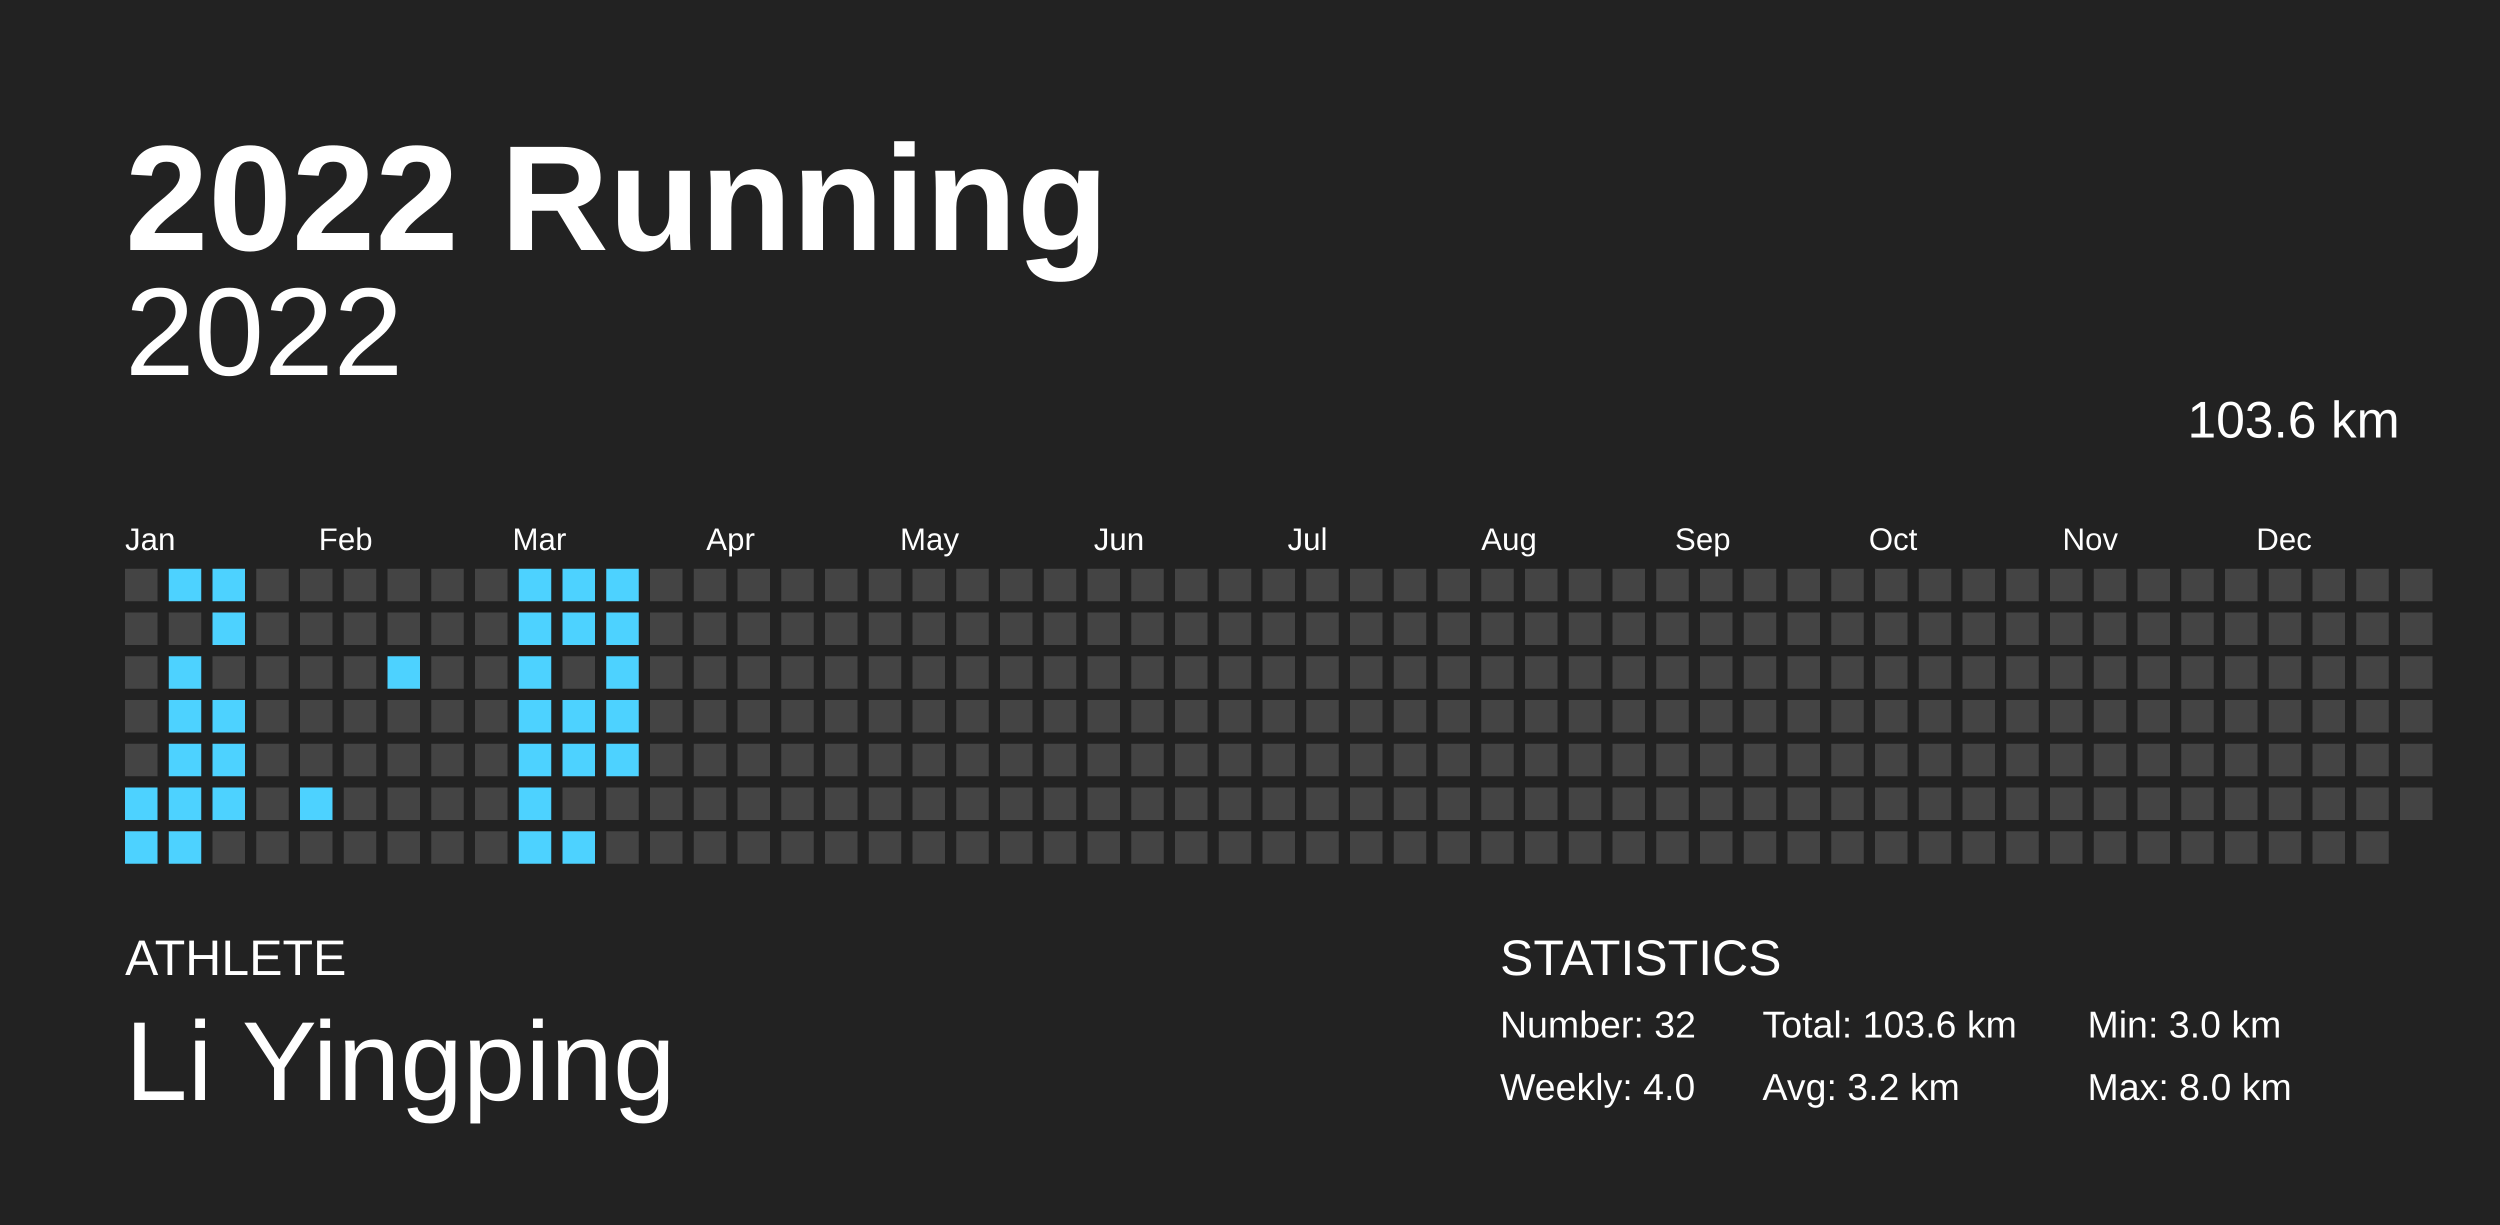
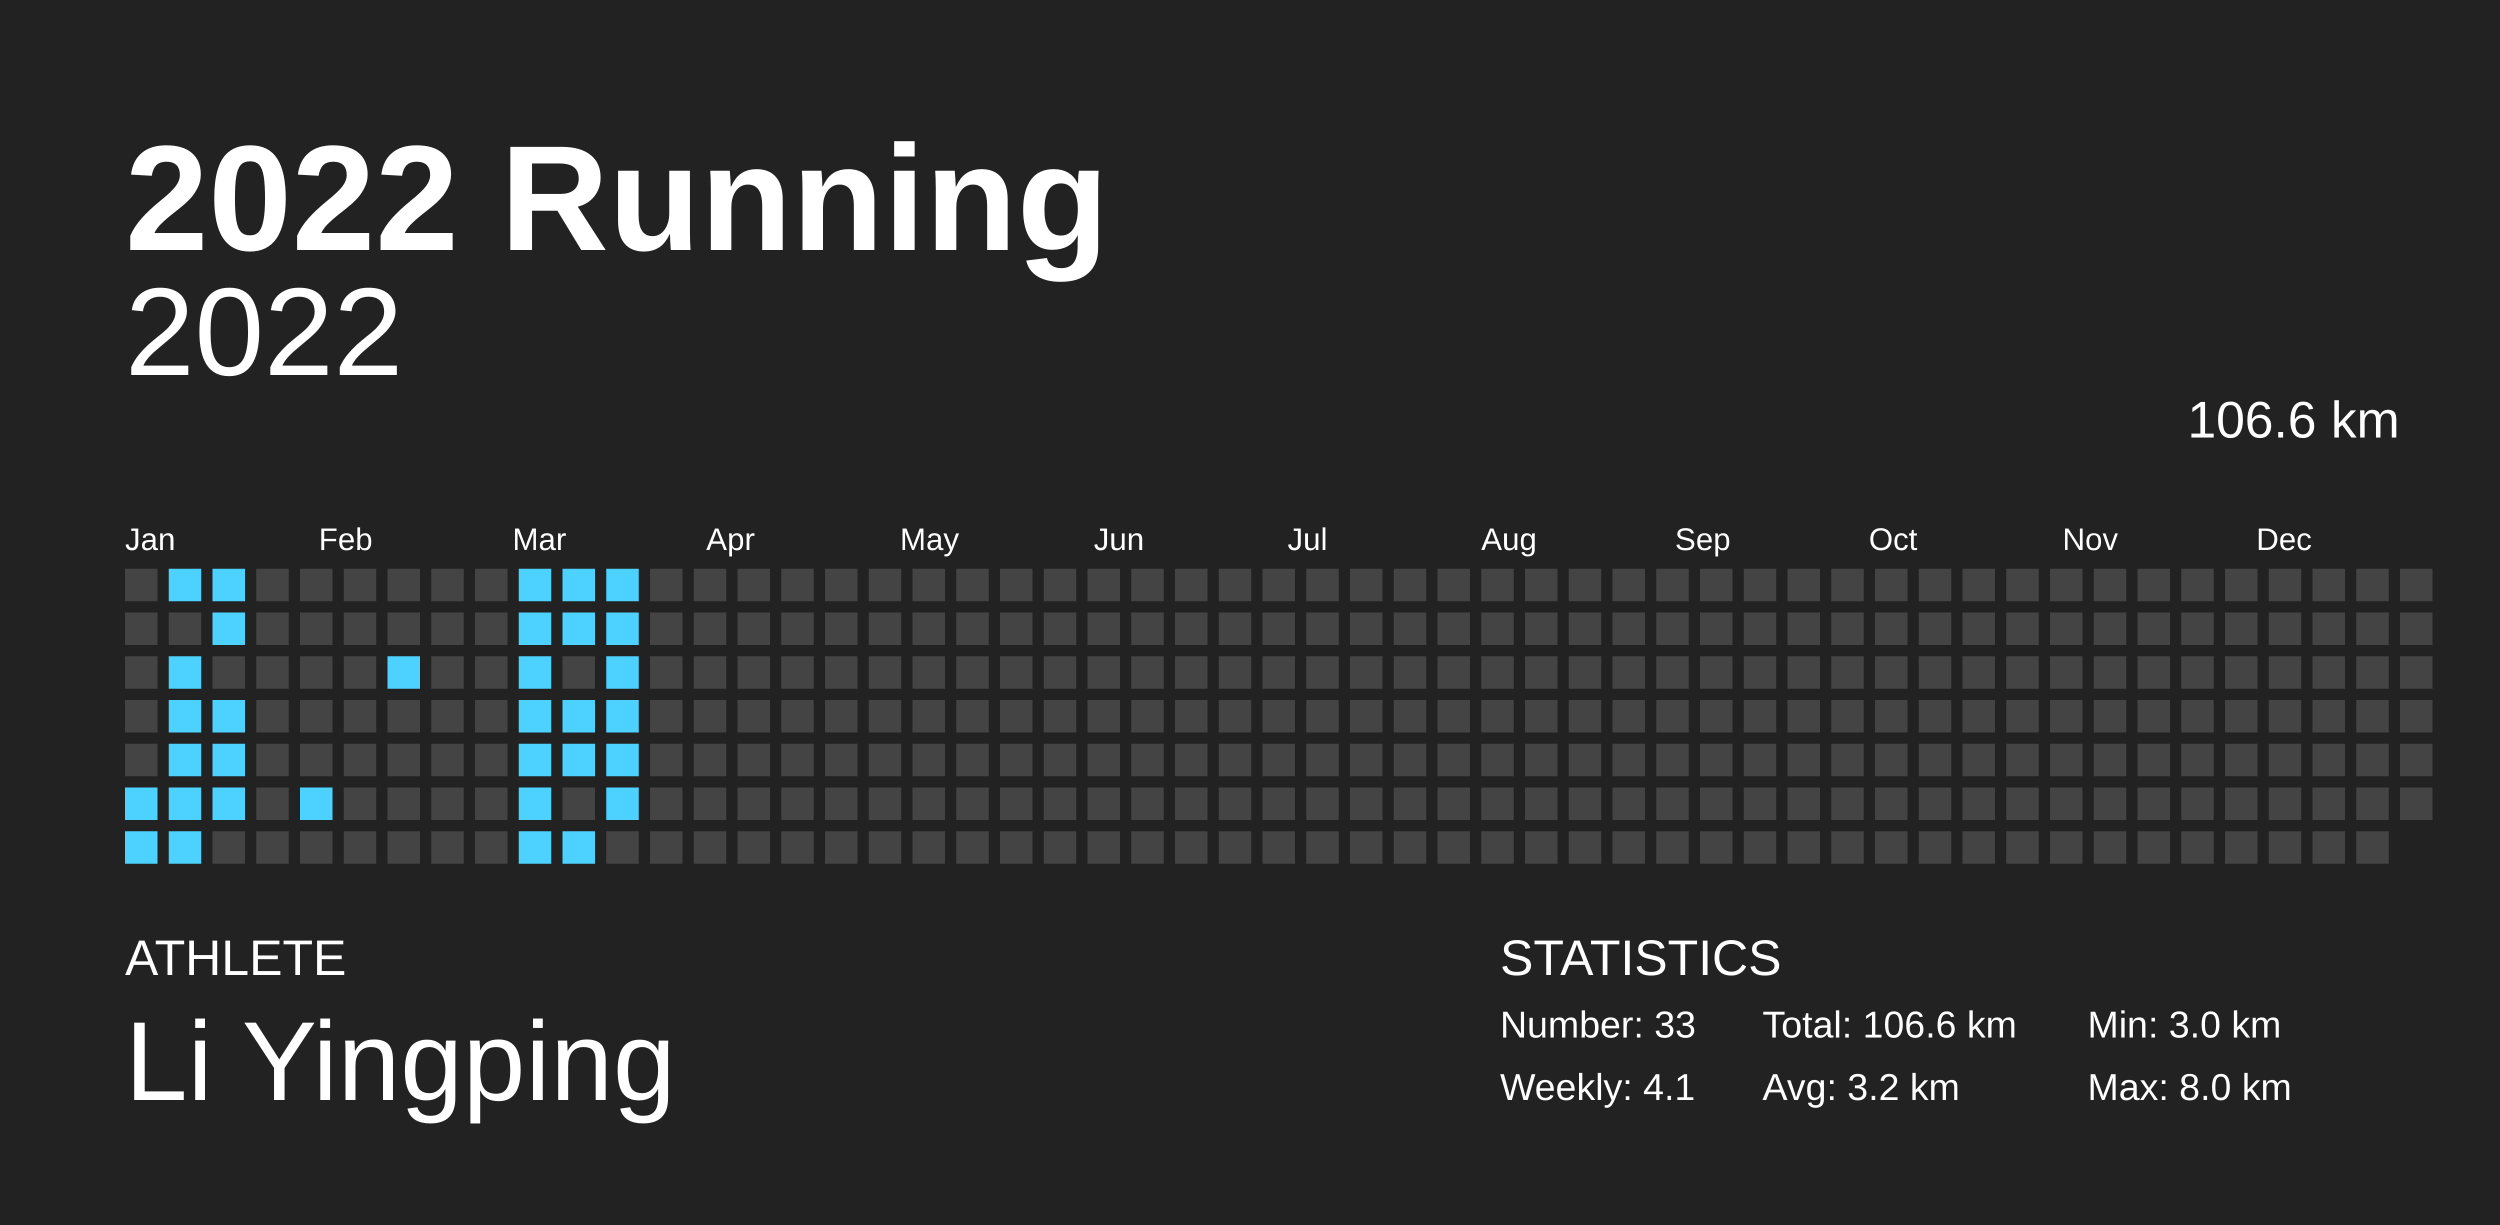
<svg xmlns="http://www.w3.org/2000/svg" baseProfile="full" height="98mm" version="1.1" viewBox="0,0,200,98" width="200mm">
  <defs />
  <rect fill="#222222" height="98" width="200" x="0" y="0" />
  <text fill="#FFFFFF" style="font-size:12px; font-family:Arial; font-weight:bold;" x="10" y="20">2022 Running</text>
  <text fill="#FFFFFF" style="font-size:4px; font-family:Arial" x="10" y="78">ATHLETE</text>
  <text fill="#FFFFFF" style="font-size:9px; font-family:Arial" x="10" y="88">Li Yingping</text>
  <text fill="#FFFFFF" style="font-size:4px; font-family:Arial" x="120" y="78">STATISTICS</text>
-   <text fill="#FFFFFF" style="font-size:3px; font-family:Arial" x="120" y="83">Number: 32</text>
-   <text fill="#FFFFFF" style="font-size:3px; font-family:Arial" x="120" y="88">Weekly: 4.0</text>
-   <text fill="#FFFFFF" style="font-size:3px; font-family:Arial" x="141" y="83">Total: 103.6 km</text>
+   <text fill="#FFFFFF" style="font-size:3px; font-family:Arial" x="120" y="83">Number: 33</text>
+   <text fill="#FFFFFF" style="font-size:3px; font-family:Arial" x="120" y="88">Weekly: 4.1</text>
+   <text fill="#FFFFFF" style="font-size:3px; font-family:Arial" x="141" y="83">Total: 106.6 km</text>
  <text fill="#FFFFFF" style="font-size:3px; font-family:Arial" x="141" y="88">Avg: 3.2 km</text>
  <text fill="#FFFFFF" style="font-size:3px; font-family:Arial" x="167" y="83">Min: 3.0 km</text>
  <text fill="#FFFFFF" style="font-size:3px; font-family:Arial" x="167" y="88">Max: 8.0 km</text>
  <text alignment-baseline="hanging" fill="#FFFFFF" style="font-size:10.0px; font-family:Arial;" x="10" y="30">2022</text>
-   <text alignment-baseline="hanging" fill="#FFFFFF" style="font-size:4.125px; font-family:Arial;" x="175" y="35">103.6 km</text>
+   <text alignment-baseline="hanging" fill="#FFFFFF" style="font-size:4.125px; font-family:Arial;" x="175" y="35">106.6 km</text>
  <text fill="#FFFFFF" style="font-size:2.5px; font-family:Arial" x="10.0" y="44">Jan</text>
  <text fill="#FFFFFF" style="font-size:2.5px; font-family:Arial" x="25.5" y="44">Feb</text>
  <text fill="#FFFFFF" style="font-size:2.5px; font-family:Arial" x="41.0" y="44">Mar</text>
  <text fill="#FFFFFF" style="font-size:2.5px; font-family:Arial" x="56.5" y="44">Apr</text>
  <text fill="#FFFFFF" style="font-size:2.5px; font-family:Arial" x="72.0" y="44">May</text>
  <text fill="#FFFFFF" style="font-size:2.5px; font-family:Arial" x="87.5" y="44">Jun</text>
  <text fill="#FFFFFF" style="font-size:2.5px; font-family:Arial" x="103.0" y="44">Jul</text>
  <text fill="#FFFFFF" style="font-size:2.5px; font-family:Arial" x="118.5" y="44">Aug</text>
  <text fill="#FFFFFF" style="font-size:2.5px; font-family:Arial" x="134.0" y="44">Sep</text>
  <text fill="#FFFFFF" style="font-size:2.5px; font-family:Arial" x="149.5" y="44">Oct</text>
  <text fill="#FFFFFF" style="font-size:2.5px; font-family:Arial" x="165.0" y="44">Nov</text>
  <text fill="#FFFFFF" style="font-size:2.5px; font-family:Arial" x="180.5" y="44">Dec</text>
  <rect fill="#444444" height="2.6" width="2.6" x="10.0" y="45.5" />
  <rect fill="#444444" height="2.6" width="2.6" x="10.0" y="49.0" />
  <rect fill="#444444" height="2.6" width="2.6" x="10.0" y="52.5" />
  <rect fill="#444444" height="2.6" width="2.6" x="10.0" y="56.0" />
  <rect fill="#444444" height="2.6" width="2.6" x="10.0" y="59.5" />
  <rect fill="#4dd2ff" height="2.6" width="2.6" x="10.0" y="63.0" />
  <rect fill="#4dd2ff" height="2.6" width="2.6" x="10.0" y="66.5" />
  <rect fill="#4dd2ff" height="2.6" width="2.6" x="13.5" y="45.5" />
  <rect fill="#444444" height="2.6" width="2.6" x="13.5" y="49.0" />
  <rect fill="#4dd2ff" height="2.6" width="2.6" x="13.5" y="52.5" />
  <rect fill="#4dd2ff" height="2.6" width="2.6" x="13.5" y="56.0" />
  <rect fill="#4dd2ff" height="2.6" width="2.6" x="13.5" y="59.5" />
  <rect fill="#4dd2ff" height="2.6" width="2.6" x="13.5" y="63.0" />
  <rect fill="#4dd2ff" height="2.6" width="2.6" x="13.5" y="66.5" />
  <rect fill="#4dd2ff" height="2.6" width="2.6" x="17.0" y="45.5" />
  <rect fill="#4dd2ff" height="2.6" width="2.6" x="17.0" y="49.0" />
  <rect fill="#444444" height="2.6" width="2.6" x="17.0" y="52.5" />
  <rect fill="#4dd2ff" height="2.6" width="2.6" x="17.0" y="56.0" />
  <rect fill="#4dd2ff" height="2.6" width="2.6" x="17.0" y="59.5" />
  <rect fill="#4dd2ff" height="2.6" width="2.6" x="17.0" y="63.0" />
  <rect fill="#444444" height="2.6" width="2.6" x="17.0" y="66.5" />
  <rect fill="#444444" height="2.6" width="2.6" x="20.5" y="45.5" />
  <rect fill="#444444" height="2.6" width="2.6" x="20.5" y="49.0" />
  <rect fill="#444444" height="2.6" width="2.6" x="20.5" y="52.5" />
  <rect fill="#444444" height="2.6" width="2.6" x="20.5" y="56.0" />
  <rect fill="#444444" height="2.6" width="2.6" x="20.5" y="59.5" />
  <rect fill="#444444" height="2.6" width="2.6" x="20.5" y="63.0" />
  <rect fill="#444444" height="2.6" width="2.6" x="20.5" y="66.5" />
  <rect fill="#444444" height="2.6" width="2.6" x="24.0" y="45.5" />
  <rect fill="#444444" height="2.6" width="2.6" x="24.0" y="49.0" />
  <rect fill="#444444" height="2.6" width="2.6" x="24.0" y="52.5" />
  <rect fill="#444444" height="2.6" width="2.6" x="24.0" y="56.0" />
  <rect fill="#444444" height="2.6" width="2.6" x="24.0" y="59.5" />
  <rect fill="#4dd2ff" height="2.6" width="2.6" x="24.0" y="63.0" />
  <rect fill="#444444" height="2.6" width="2.6" x="24.0" y="66.5" />
  <rect fill="#444444" height="2.6" width="2.6" x="27.5" y="45.5" />
  <rect fill="#444444" height="2.6" width="2.6" x="27.5" y="49.0" />
  <rect fill="#444444" height="2.6" width="2.6" x="27.5" y="52.5" />
  <rect fill="#444444" height="2.6" width="2.6" x="27.5" y="56.0" />
  <rect fill="#444444" height="2.6" width="2.6" x="27.5" y="59.5" />
  <rect fill="#444444" height="2.6" width="2.6" x="27.5" y="63.0" />
  <rect fill="#444444" height="2.6" width="2.6" x="27.5" y="66.5" />
  <rect fill="#444444" height="2.6" width="2.6" x="31.0" y="45.5" />
  <rect fill="#444444" height="2.6" width="2.6" x="31.0" y="49.0" />
  <rect fill="#4dd2ff" height="2.6" width="2.6" x="31.0" y="52.5" />
  <rect fill="#444444" height="2.6" width="2.6" x="31.0" y="56.0" />
  <rect fill="#444444" height="2.6" width="2.6" x="31.0" y="59.5" />
  <rect fill="#444444" height="2.6" width="2.6" x="31.0" y="63.0" />
  <rect fill="#444444" height="2.6" width="2.6" x="31.0" y="66.5" />
  <rect fill="#444444" height="2.6" width="2.6" x="34.5" y="45.5" />
  <rect fill="#444444" height="2.6" width="2.6" x="34.5" y="49.0" />
  <rect fill="#444444" height="2.6" width="2.6" x="34.5" y="52.5" />
  <rect fill="#444444" height="2.6" width="2.6" x="34.5" y="56.0" />
  <rect fill="#444444" height="2.6" width="2.6" x="34.5" y="59.5" />
  <rect fill="#444444" height="2.6" width="2.6" x="34.5" y="63.0" />
  <rect fill="#444444" height="2.6" width="2.6" x="34.5" y="66.5" />
  <rect fill="#444444" height="2.6" width="2.6" x="38.0" y="45.5" />
  <rect fill="#444444" height="2.6" width="2.6" x="38.0" y="49.0" />
  <rect fill="#444444" height="2.6" width="2.6" x="38.0" y="52.5" />
  <rect fill="#444444" height="2.6" width="2.6" x="38.0" y="56.0" />
  <rect fill="#444444" height="2.6" width="2.6" x="38.0" y="59.5" />
  <rect fill="#444444" height="2.6" width="2.6" x="38.0" y="63.0" />
  <rect fill="#444444" height="2.6" width="2.6" x="38.0" y="66.5" />
  <rect fill="#4dd2ff" height="2.6" width="2.6" x="41.5" y="45.5" />
  <rect fill="#4dd2ff" height="2.6" width="2.6" x="41.5" y="49.0" />
  <rect fill="#4dd2ff" height="2.6" width="2.6" x="41.5" y="52.5" />
  <rect fill="#4dd2ff" height="2.6" width="2.6" x="41.5" y="56.0" />
  <rect fill="#4dd2ff" height="2.6" width="2.6" x="41.5" y="59.5" />
  <rect fill="#4dd2ff" height="2.6" width="2.6" x="41.5" y="63.0" />
  <rect fill="#4dd2ff" height="2.6" width="2.6" x="41.5" y="66.5" />
  <rect fill="#4dd2ff" height="2.6" width="2.6" x="45.0" y="45.5" />
  <rect fill="#4dd2ff" height="2.6" width="2.6" x="45.0" y="49.0" />
  <rect fill="#444444" height="2.6" width="2.6" x="45.0" y="52.5" />
  <rect fill="#4dd2ff" height="2.6" width="2.6" x="45.0" y="56.0" />
  <rect fill="#4dd2ff" height="2.6" width="2.6" x="45.0" y="59.5" />
  <rect fill="#444444" height="2.6" width="2.6" x="45.0" y="63.0" />
  <rect fill="#4dd2ff" height="2.6" width="2.6" x="45.0" y="66.5" />
  <rect fill="#4dd2ff" height="2.6" width="2.6" x="48.5" y="45.5" />
  <rect fill="#4dd2ff" height="2.6" width="2.6" x="48.5" y="49.0" />
  <rect fill="#4dd2ff" height="2.6" width="2.6" x="48.5" y="52.5" />
  <rect fill="#4dd2ff" height="2.6" width="2.6" x="48.5" y="56.0" />
  <rect fill="#4dd2ff" height="2.6" width="2.6" x="48.5" y="59.5" />
-   <rect fill="#444444" height="2.6" width="2.6" x="48.5" y="63.0" />
+   <rect fill="#4dd2ff" height="2.6" width="2.6" x="48.5" y="63.0" />
  <rect fill="#444444" height="2.6" width="2.6" x="48.5" y="66.5" />
  <rect fill="#444444" height="2.6" width="2.6" x="52.0" y="45.5" />
  <rect fill="#444444" height="2.6" width="2.6" x="52.0" y="49.0" />
  <rect fill="#444444" height="2.6" width="2.6" x="52.0" y="52.5" />
  <rect fill="#444444" height="2.6" width="2.6" x="52.0" y="56.0" />
  <rect fill="#444444" height="2.6" width="2.6" x="52.0" y="59.5" />
  <rect fill="#444444" height="2.6" width="2.6" x="52.0" y="63.0" />
  <rect fill="#444444" height="2.6" width="2.6" x="52.0" y="66.5" />
  <rect fill="#444444" height="2.6" width="2.6" x="55.5" y="45.5" />
  <rect fill="#444444" height="2.6" width="2.6" x="55.5" y="49.0" />
  <rect fill="#444444" height="2.6" width="2.6" x="55.5" y="52.5" />
  <rect fill="#444444" height="2.6" width="2.6" x="55.5" y="56.0" />
  <rect fill="#444444" height="2.6" width="2.6" x="55.5" y="59.5" />
  <rect fill="#444444" height="2.6" width="2.6" x="55.5" y="63.0" />
  <rect fill="#444444" height="2.6" width="2.6" x="55.5" y="66.5" />
  <rect fill="#444444" height="2.6" width="2.6" x="59.0" y="45.5" />
  <rect fill="#444444" height="2.6" width="2.6" x="59.0" y="49.0" />
  <rect fill="#444444" height="2.6" width="2.6" x="59.0" y="52.5" />
  <rect fill="#444444" height="2.6" width="2.6" x="59.0" y="56.0" />
  <rect fill="#444444" height="2.6" width="2.6" x="59.0" y="59.5" />
  <rect fill="#444444" height="2.6" width="2.6" x="59.0" y="63.0" />
  <rect fill="#444444" height="2.6" width="2.6" x="59.0" y="66.5" />
  <rect fill="#444444" height="2.6" width="2.6" x="62.5" y="45.5" />
  <rect fill="#444444" height="2.6" width="2.6" x="62.5" y="49.0" />
  <rect fill="#444444" height="2.6" width="2.6" x="62.5" y="52.5" />
  <rect fill="#444444" height="2.6" width="2.6" x="62.5" y="56.0" />
  <rect fill="#444444" height="2.6" width="2.6" x="62.5" y="59.5" />
  <rect fill="#444444" height="2.6" width="2.6" x="62.5" y="63.0" />
  <rect fill="#444444" height="2.6" width="2.6" x="62.5" y="66.5" />
  <rect fill="#444444" height="2.6" width="2.6" x="66.0" y="45.5" />
  <rect fill="#444444" height="2.6" width="2.6" x="66.0" y="49.0" />
  <rect fill="#444444" height="2.6" width="2.6" x="66.0" y="52.5" />
  <rect fill="#444444" height="2.6" width="2.6" x="66.0" y="56.0" />
  <rect fill="#444444" height="2.6" width="2.6" x="66.0" y="59.5" />
  <rect fill="#444444" height="2.6" width="2.6" x="66.0" y="63.0" />
  <rect fill="#444444" height="2.6" width="2.6" x="66.0" y="66.5" />
  <rect fill="#444444" height="2.6" width="2.6" x="69.5" y="45.5" />
  <rect fill="#444444" height="2.6" width="2.6" x="69.5" y="49.0" />
  <rect fill="#444444" height="2.6" width="2.6" x="69.5" y="52.5" />
  <rect fill="#444444" height="2.6" width="2.6" x="69.5" y="56.0" />
  <rect fill="#444444" height="2.6" width="2.6" x="69.5" y="59.5" />
  <rect fill="#444444" height="2.6" width="2.6" x="69.5" y="63.0" />
  <rect fill="#444444" height="2.6" width="2.6" x="69.5" y="66.5" />
  <rect fill="#444444" height="2.6" width="2.6" x="73.0" y="45.5" />
  <rect fill="#444444" height="2.6" width="2.6" x="73.0" y="49.0" />
  <rect fill="#444444" height="2.6" width="2.6" x="73.0" y="52.5" />
  <rect fill="#444444" height="2.6" width="2.6" x="73.0" y="56.0" />
  <rect fill="#444444" height="2.6" width="2.6" x="73.0" y="59.5" />
  <rect fill="#444444" height="2.6" width="2.6" x="73.0" y="63.0" />
  <rect fill="#444444" height="2.6" width="2.6" x="73.0" y="66.5" />
  <rect fill="#444444" height="2.6" width="2.6" x="76.5" y="45.5" />
  <rect fill="#444444" height="2.6" width="2.6" x="76.5" y="49.0" />
  <rect fill="#444444" height="2.6" width="2.6" x="76.5" y="52.5" />
  <rect fill="#444444" height="2.6" width="2.6" x="76.5" y="56.0" />
  <rect fill="#444444" height="2.6" width="2.6" x="76.5" y="59.5" />
  <rect fill="#444444" height="2.6" width="2.6" x="76.5" y="63.0" />
  <rect fill="#444444" height="2.6" width="2.6" x="76.5" y="66.5" />
  <rect fill="#444444" height="2.6" width="2.6" x="80.0" y="45.5" />
  <rect fill="#444444" height="2.6" width="2.6" x="80.0" y="49.0" />
  <rect fill="#444444" height="2.6" width="2.6" x="80.0" y="52.5" />
  <rect fill="#444444" height="2.6" width="2.6" x="80.0" y="56.0" />
  <rect fill="#444444" height="2.6" width="2.6" x="80.0" y="59.5" />
  <rect fill="#444444" height="2.6" width="2.6" x="80.0" y="63.0" />
  <rect fill="#444444" height="2.6" width="2.6" x="80.0" y="66.5" />
  <rect fill="#444444" height="2.6" width="2.6" x="83.5" y="45.5" />
  <rect fill="#444444" height="2.6" width="2.6" x="83.5" y="49.0" />
  <rect fill="#444444" height="2.6" width="2.6" x="83.5" y="52.5" />
  <rect fill="#444444" height="2.6" width="2.6" x="83.5" y="56.0" />
  <rect fill="#444444" height="2.6" width="2.6" x="83.5" y="59.5" />
  <rect fill="#444444" height="2.6" width="2.6" x="83.5" y="63.0" />
  <rect fill="#444444" height="2.6" width="2.6" x="83.5" y="66.5" />
  <rect fill="#444444" height="2.6" width="2.6" x="87.0" y="45.5" />
  <rect fill="#444444" height="2.6" width="2.6" x="87.0" y="49.0" />
  <rect fill="#444444" height="2.6" width="2.6" x="87.0" y="52.5" />
  <rect fill="#444444" height="2.6" width="2.6" x="87.0" y="56.0" />
  <rect fill="#444444" height="2.6" width="2.6" x="87.0" y="59.5" />
  <rect fill="#444444" height="2.6" width="2.6" x="87.0" y="63.0" />
  <rect fill="#444444" height="2.6" width="2.6" x="87.0" y="66.5" />
  <rect fill="#444444" height="2.6" width="2.6" x="90.5" y="45.5" />
  <rect fill="#444444" height="2.6" width="2.6" x="90.5" y="49.0" />
  <rect fill="#444444" height="2.6" width="2.6" x="90.5" y="52.5" />
  <rect fill="#444444" height="2.6" width="2.6" x="90.5" y="56.0" />
  <rect fill="#444444" height="2.6" width="2.6" x="90.5" y="59.5" />
  <rect fill="#444444" height="2.6" width="2.6" x="90.5" y="63.0" />
  <rect fill="#444444" height="2.6" width="2.6" x="90.5" y="66.5" />
  <rect fill="#444444" height="2.6" width="2.6" x="94.0" y="45.5" />
  <rect fill="#444444" height="2.6" width="2.6" x="94.0" y="49.0" />
  <rect fill="#444444" height="2.6" width="2.6" x="94.0" y="52.5" />
  <rect fill="#444444" height="2.6" width="2.6" x="94.0" y="56.0" />
  <rect fill="#444444" height="2.6" width="2.6" x="94.0" y="59.5" />
  <rect fill="#444444" height="2.6" width="2.6" x="94.0" y="63.0" />
  <rect fill="#444444" height="2.6" width="2.6" x="94.0" y="66.5" />
  <rect fill="#444444" height="2.6" width="2.6" x="97.5" y="45.5" />
  <rect fill="#444444" height="2.6" width="2.6" x="97.5" y="49.0" />
  <rect fill="#444444" height="2.6" width="2.6" x="97.5" y="52.5" />
  <rect fill="#444444" height="2.6" width="2.6" x="97.5" y="56.0" />
  <rect fill="#444444" height="2.6" width="2.6" x="97.5" y="59.5" />
  <rect fill="#444444" height="2.6" width="2.6" x="97.5" y="63.0" />
  <rect fill="#444444" height="2.6" width="2.6" x="97.5" y="66.5" />
  <rect fill="#444444" height="2.6" width="2.6" x="101.0" y="45.5" />
  <rect fill="#444444" height="2.6" width="2.6" x="101.0" y="49.0" />
  <rect fill="#444444" height="2.6" width="2.6" x="101.0" y="52.5" />
  <rect fill="#444444" height="2.6" width="2.6" x="101.0" y="56.0" />
  <rect fill="#444444" height="2.6" width="2.6" x="101.0" y="59.5" />
  <rect fill="#444444" height="2.6" width="2.6" x="101.0" y="63.0" />
  <rect fill="#444444" height="2.6" width="2.6" x="101.0" y="66.5" />
  <rect fill="#444444" height="2.6" width="2.6" x="104.5" y="45.5" />
  <rect fill="#444444" height="2.6" width="2.6" x="104.5" y="49.0" />
  <rect fill="#444444" height="2.6" width="2.6" x="104.5" y="52.5" />
  <rect fill="#444444" height="2.6" width="2.6" x="104.5" y="56.0" />
  <rect fill="#444444" height="2.6" width="2.6" x="104.5" y="59.5" />
  <rect fill="#444444" height="2.6" width="2.6" x="104.5" y="63.0" />
  <rect fill="#444444" height="2.6" width="2.6" x="104.5" y="66.5" />
  <rect fill="#444444" height="2.6" width="2.6" x="108.0" y="45.5" />
  <rect fill="#444444" height="2.6" width="2.6" x="108.0" y="49.0" />
  <rect fill="#444444" height="2.6" width="2.6" x="108.0" y="52.5" />
  <rect fill="#444444" height="2.6" width="2.6" x="108.0" y="56.0" />
  <rect fill="#444444" height="2.6" width="2.6" x="108.0" y="59.5" />
  <rect fill="#444444" height="2.6" width="2.6" x="108.0" y="63.0" />
  <rect fill="#444444" height="2.6" width="2.6" x="108.0" y="66.5" />
  <rect fill="#444444" height="2.6" width="2.6" x="111.5" y="45.5" />
  <rect fill="#444444" height="2.6" width="2.6" x="111.5" y="49.0" />
  <rect fill="#444444" height="2.6" width="2.6" x="111.5" y="52.5" />
  <rect fill="#444444" height="2.6" width="2.6" x="111.5" y="56.0" />
  <rect fill="#444444" height="2.6" width="2.6" x="111.5" y="59.5" />
  <rect fill="#444444" height="2.6" width="2.6" x="111.5" y="63.0" />
  <rect fill="#444444" height="2.6" width="2.6" x="111.5" y="66.5" />
  <rect fill="#444444" height="2.6" width="2.6" x="115.0" y="45.5" />
  <rect fill="#444444" height="2.6" width="2.6" x="115.0" y="49.0" />
  <rect fill="#444444" height="2.6" width="2.6" x="115.0" y="52.5" />
  <rect fill="#444444" height="2.6" width="2.6" x="115.0" y="56.0" />
  <rect fill="#444444" height="2.6" width="2.6" x="115.0" y="59.5" />
  <rect fill="#444444" height="2.6" width="2.6" x="115.0" y="63.0" />
  <rect fill="#444444" height="2.6" width="2.6" x="115.0" y="66.5" />
  <rect fill="#444444" height="2.6" width="2.6" x="118.5" y="45.5" />
  <rect fill="#444444" height="2.6" width="2.6" x="118.5" y="49.0" />
  <rect fill="#444444" height="2.6" width="2.6" x="118.5" y="52.5" />
  <rect fill="#444444" height="2.6" width="2.6" x="118.5" y="56.0" />
  <rect fill="#444444" height="2.6" width="2.6" x="118.5" y="59.5" />
  <rect fill="#444444" height="2.6" width="2.6" x="118.5" y="63.0" />
  <rect fill="#444444" height="2.6" width="2.6" x="118.5" y="66.5" />
  <rect fill="#444444" height="2.6" width="2.6" x="122.0" y="45.5" />
  <rect fill="#444444" height="2.6" width="2.6" x="122.0" y="49.0" />
  <rect fill="#444444" height="2.6" width="2.6" x="122.0" y="52.5" />
  <rect fill="#444444" height="2.6" width="2.6" x="122.0" y="56.0" />
  <rect fill="#444444" height="2.6" width="2.6" x="122.0" y="59.5" />
  <rect fill="#444444" height="2.6" width="2.6" x="122.0" y="63.0" />
  <rect fill="#444444" height="2.6" width="2.6" x="122.0" y="66.5" />
  <rect fill="#444444" height="2.6" width="2.6" x="125.5" y="45.5" />
  <rect fill="#444444" height="2.6" width="2.6" x="125.5" y="49.0" />
  <rect fill="#444444" height="2.6" width="2.6" x="125.5" y="52.5" />
  <rect fill="#444444" height="2.6" width="2.6" x="125.5" y="56.0" />
  <rect fill="#444444" height="2.6" width="2.6" x="125.5" y="59.5" />
  <rect fill="#444444" height="2.6" width="2.6" x="125.5" y="63.0" />
  <rect fill="#444444" height="2.6" width="2.6" x="125.5" y="66.5" />
  <rect fill="#444444" height="2.6" width="2.6" x="129.0" y="45.5" />
  <rect fill="#444444" height="2.6" width="2.6" x="129.0" y="49.0" />
  <rect fill="#444444" height="2.6" width="2.6" x="129.0" y="52.5" />
  <rect fill="#444444" height="2.6" width="2.6" x="129.0" y="56.0" />
  <rect fill="#444444" height="2.6" width="2.6" x="129.0" y="59.5" />
  <rect fill="#444444" height="2.6" width="2.6" x="129.0" y="63.0" />
  <rect fill="#444444" height="2.6" width="2.6" x="129.0" y="66.5" />
  <rect fill="#444444" height="2.6" width="2.6" x="132.5" y="45.5" />
  <rect fill="#444444" height="2.6" width="2.6" x="132.5" y="49.0" />
  <rect fill="#444444" height="2.6" width="2.6" x="132.5" y="52.5" />
  <rect fill="#444444" height="2.6" width="2.6" x="132.5" y="56.0" />
  <rect fill="#444444" height="2.6" width="2.6" x="132.5" y="59.5" />
  <rect fill="#444444" height="2.6" width="2.6" x="132.5" y="63.0" />
  <rect fill="#444444" height="2.6" width="2.6" x="132.5" y="66.5" />
  <rect fill="#444444" height="2.6" width="2.6" x="136.0" y="45.5" />
  <rect fill="#444444" height="2.6" width="2.6" x="136.0" y="49.0" />
  <rect fill="#444444" height="2.6" width="2.6" x="136.0" y="52.5" />
  <rect fill="#444444" height="2.6" width="2.6" x="136.0" y="56.0" />
  <rect fill="#444444" height="2.6" width="2.6" x="136.0" y="59.5" />
  <rect fill="#444444" height="2.6" width="2.6" x="136.0" y="63.0" />
  <rect fill="#444444" height="2.6" width="2.6" x="136.0" y="66.5" />
  <rect fill="#444444" height="2.6" width="2.6" x="139.5" y="45.5" />
  <rect fill="#444444" height="2.6" width="2.6" x="139.5" y="49.0" />
  <rect fill="#444444" height="2.6" width="2.6" x="139.5" y="52.5" />
  <rect fill="#444444" height="2.6" width="2.6" x="139.5" y="56.0" />
  <rect fill="#444444" height="2.6" width="2.6" x="139.5" y="59.5" />
  <rect fill="#444444" height="2.6" width="2.6" x="139.5" y="63.0" />
  <rect fill="#444444" height="2.6" width="2.6" x="139.5" y="66.5" />
  <rect fill="#444444" height="2.6" width="2.6" x="143.0" y="45.5" />
  <rect fill="#444444" height="2.6" width="2.6" x="143.0" y="49.0" />
  <rect fill="#444444" height="2.6" width="2.6" x="143.0" y="52.5" />
  <rect fill="#444444" height="2.6" width="2.6" x="143.0" y="56.0" />
  <rect fill="#444444" height="2.6" width="2.6" x="143.0" y="59.5" />
  <rect fill="#444444" height="2.6" width="2.6" x="143.0" y="63.0" />
  <rect fill="#444444" height="2.6" width="2.6" x="143.0" y="66.5" />
  <rect fill="#444444" height="2.6" width="2.6" x="146.5" y="45.5" />
  <rect fill="#444444" height="2.6" width="2.6" x="146.5" y="49.0" />
  <rect fill="#444444" height="2.6" width="2.6" x="146.5" y="52.5" />
  <rect fill="#444444" height="2.6" width="2.6" x="146.5" y="56.0" />
  <rect fill="#444444" height="2.6" width="2.6" x="146.5" y="59.5" />
  <rect fill="#444444" height="2.6" width="2.6" x="146.5" y="63.0" />
  <rect fill="#444444" height="2.6" width="2.6" x="146.5" y="66.5" />
  <rect fill="#444444" height="2.6" width="2.6" x="150.0" y="45.5" />
  <rect fill="#444444" height="2.6" width="2.6" x="150.0" y="49.0" />
  <rect fill="#444444" height="2.6" width="2.6" x="150.0" y="52.5" />
  <rect fill="#444444" height="2.6" width="2.6" x="150.0" y="56.0" />
  <rect fill="#444444" height="2.6" width="2.6" x="150.0" y="59.5" />
  <rect fill="#444444" height="2.6" width="2.6" x="150.0" y="63.0" />
  <rect fill="#444444" height="2.6" width="2.6" x="150.0" y="66.5" />
  <rect fill="#444444" height="2.6" width="2.6" x="153.5" y="45.5" />
  <rect fill="#444444" height="2.6" width="2.6" x="153.5" y="49.0" />
  <rect fill="#444444" height="2.6" width="2.6" x="153.5" y="52.5" />
  <rect fill="#444444" height="2.6" width="2.6" x="153.5" y="56.0" />
  <rect fill="#444444" height="2.6" width="2.6" x="153.5" y="59.5" />
  <rect fill="#444444" height="2.6" width="2.6" x="153.5" y="63.0" />
  <rect fill="#444444" height="2.6" width="2.6" x="153.5" y="66.5" />
  <rect fill="#444444" height="2.6" width="2.6" x="157.0" y="45.5" />
  <rect fill="#444444" height="2.6" width="2.6" x="157.0" y="49.0" />
  <rect fill="#444444" height="2.6" width="2.6" x="157.0" y="52.5" />
  <rect fill="#444444" height="2.6" width="2.6" x="157.0" y="56.0" />
  <rect fill="#444444" height="2.6" width="2.6" x="157.0" y="59.5" />
  <rect fill="#444444" height="2.6" width="2.6" x="157.0" y="63.0" />
  <rect fill="#444444" height="2.6" width="2.6" x="157.0" y="66.5" />
  <rect fill="#444444" height="2.6" width="2.6" x="160.5" y="45.5" />
  <rect fill="#444444" height="2.6" width="2.6" x="160.5" y="49.0" />
  <rect fill="#444444" height="2.6" width="2.6" x="160.5" y="52.5" />
  <rect fill="#444444" height="2.6" width="2.6" x="160.5" y="56.0" />
  <rect fill="#444444" height="2.6" width="2.6" x="160.5" y="59.5" />
  <rect fill="#444444" height="2.6" width="2.6" x="160.5" y="63.0" />
  <rect fill="#444444" height="2.6" width="2.6" x="160.5" y="66.5" />
  <rect fill="#444444" height="2.6" width="2.6" x="164.0" y="45.5" />
  <rect fill="#444444" height="2.6" width="2.6" x="164.0" y="49.0" />
  <rect fill="#444444" height="2.6" width="2.6" x="164.0" y="52.5" />
  <rect fill="#444444" height="2.6" width="2.6" x="164.0" y="56.0" />
  <rect fill="#444444" height="2.6" width="2.6" x="164.0" y="59.5" />
  <rect fill="#444444" height="2.6" width="2.6" x="164.0" y="63.0" />
  <rect fill="#444444" height="2.6" width="2.6" x="164.0" y="66.5" />
  <rect fill="#444444" height="2.6" width="2.6" x="167.5" y="45.5" />
  <rect fill="#444444" height="2.6" width="2.6" x="167.5" y="49.0" />
  <rect fill="#444444" height="2.6" width="2.6" x="167.5" y="52.5" />
  <rect fill="#444444" height="2.6" width="2.6" x="167.5" y="56.0" />
  <rect fill="#444444" height="2.6" width="2.6" x="167.5" y="59.5" />
  <rect fill="#444444" height="2.6" width="2.6" x="167.5" y="63.0" />
  <rect fill="#444444" height="2.6" width="2.6" x="167.5" y="66.5" />
  <rect fill="#444444" height="2.6" width="2.6" x="171.0" y="45.5" />
  <rect fill="#444444" height="2.6" width="2.6" x="171.0" y="49.0" />
  <rect fill="#444444" height="2.6" width="2.6" x="171.0" y="52.5" />
  <rect fill="#444444" height="2.6" width="2.6" x="171.0" y="56.0" />
  <rect fill="#444444" height="2.6" width="2.6" x="171.0" y="59.5" />
  <rect fill="#444444" height="2.6" width="2.6" x="171.0" y="63.0" />
  <rect fill="#444444" height="2.6" width="2.6" x="171.0" y="66.5" />
  <rect fill="#444444" height="2.6" width="2.6" x="174.5" y="45.5" />
  <rect fill="#444444" height="2.6" width="2.6" x="174.5" y="49.0" />
  <rect fill="#444444" height="2.6" width="2.6" x="174.5" y="52.5" />
  <rect fill="#444444" height="2.6" width="2.6" x="174.5" y="56.0" />
  <rect fill="#444444" height="2.6" width="2.6" x="174.5" y="59.5" />
  <rect fill="#444444" height="2.6" width="2.6" x="174.5" y="63.0" />
  <rect fill="#444444" height="2.6" width="2.6" x="174.5" y="66.5" />
  <rect fill="#444444" height="2.6" width="2.6" x="178.0" y="45.5" />
  <rect fill="#444444" height="2.6" width="2.6" x="178.0" y="49.0" />
  <rect fill="#444444" height="2.6" width="2.6" x="178.0" y="52.5" />
  <rect fill="#444444" height="2.6" width="2.6" x="178.0" y="56.0" />
  <rect fill="#444444" height="2.6" width="2.6" x="178.0" y="59.5" />
  <rect fill="#444444" height="2.6" width="2.6" x="178.0" y="63.0" />
  <rect fill="#444444" height="2.6" width="2.6" x="178.0" y="66.5" />
  <rect fill="#444444" height="2.6" width="2.6" x="181.5" y="45.5" />
  <rect fill="#444444" height="2.6" width="2.6" x="181.5" y="49.0" />
  <rect fill="#444444" height="2.6" width="2.6" x="181.5" y="52.5" />
  <rect fill="#444444" height="2.6" width="2.6" x="181.5" y="56.0" />
  <rect fill="#444444" height="2.6" width="2.6" x="181.5" y="59.5" />
  <rect fill="#444444" height="2.6" width="2.6" x="181.5" y="63.0" />
  <rect fill="#444444" height="2.6" width="2.6" x="181.5" y="66.5" />
  <rect fill="#444444" height="2.6" width="2.6" x="185.0" y="45.5" />
  <rect fill="#444444" height="2.6" width="2.6" x="185.0" y="49.0" />
  <rect fill="#444444" height="2.6" width="2.6" x="185.0" y="52.5" />
  <rect fill="#444444" height="2.6" width="2.6" x="185.0" y="56.0" />
  <rect fill="#444444" height="2.6" width="2.6" x="185.0" y="59.5" />
  <rect fill="#444444" height="2.6" width="2.6" x="185.0" y="63.0" />
  <rect fill="#444444" height="2.6" width="2.6" x="185.0" y="66.5" />
  <rect fill="#444444" height="2.6" width="2.6" x="188.5" y="45.5" />
  <rect fill="#444444" height="2.6" width="2.6" x="188.5" y="49.0" />
  <rect fill="#444444" height="2.6" width="2.6" x="188.5" y="52.5" />
  <rect fill="#444444" height="2.6" width="2.6" x="188.5" y="56.0" />
  <rect fill="#444444" height="2.6" width="2.6" x="188.5" y="59.5" />
  <rect fill="#444444" height="2.6" width="2.6" x="188.5" y="63.0" />
  <rect fill="#444444" height="2.6" width="2.6" x="188.5" y="66.5" />
  <rect fill="#444444" height="2.6" width="2.6" x="192.0" y="45.5" />
  <rect fill="#444444" height="2.6" width="2.6" x="192.0" y="49.0" />
  <rect fill="#444444" height="2.6" width="2.6" x="192.0" y="52.5" />
  <rect fill="#444444" height="2.6" width="2.6" x="192.0" y="56.0" />
  <rect fill="#444444" height="2.6" width="2.6" x="192.0" y="59.5" />
  <rect fill="#444444" height="2.6" width="2.6" x="192.0" y="63.0" />
</svg>
